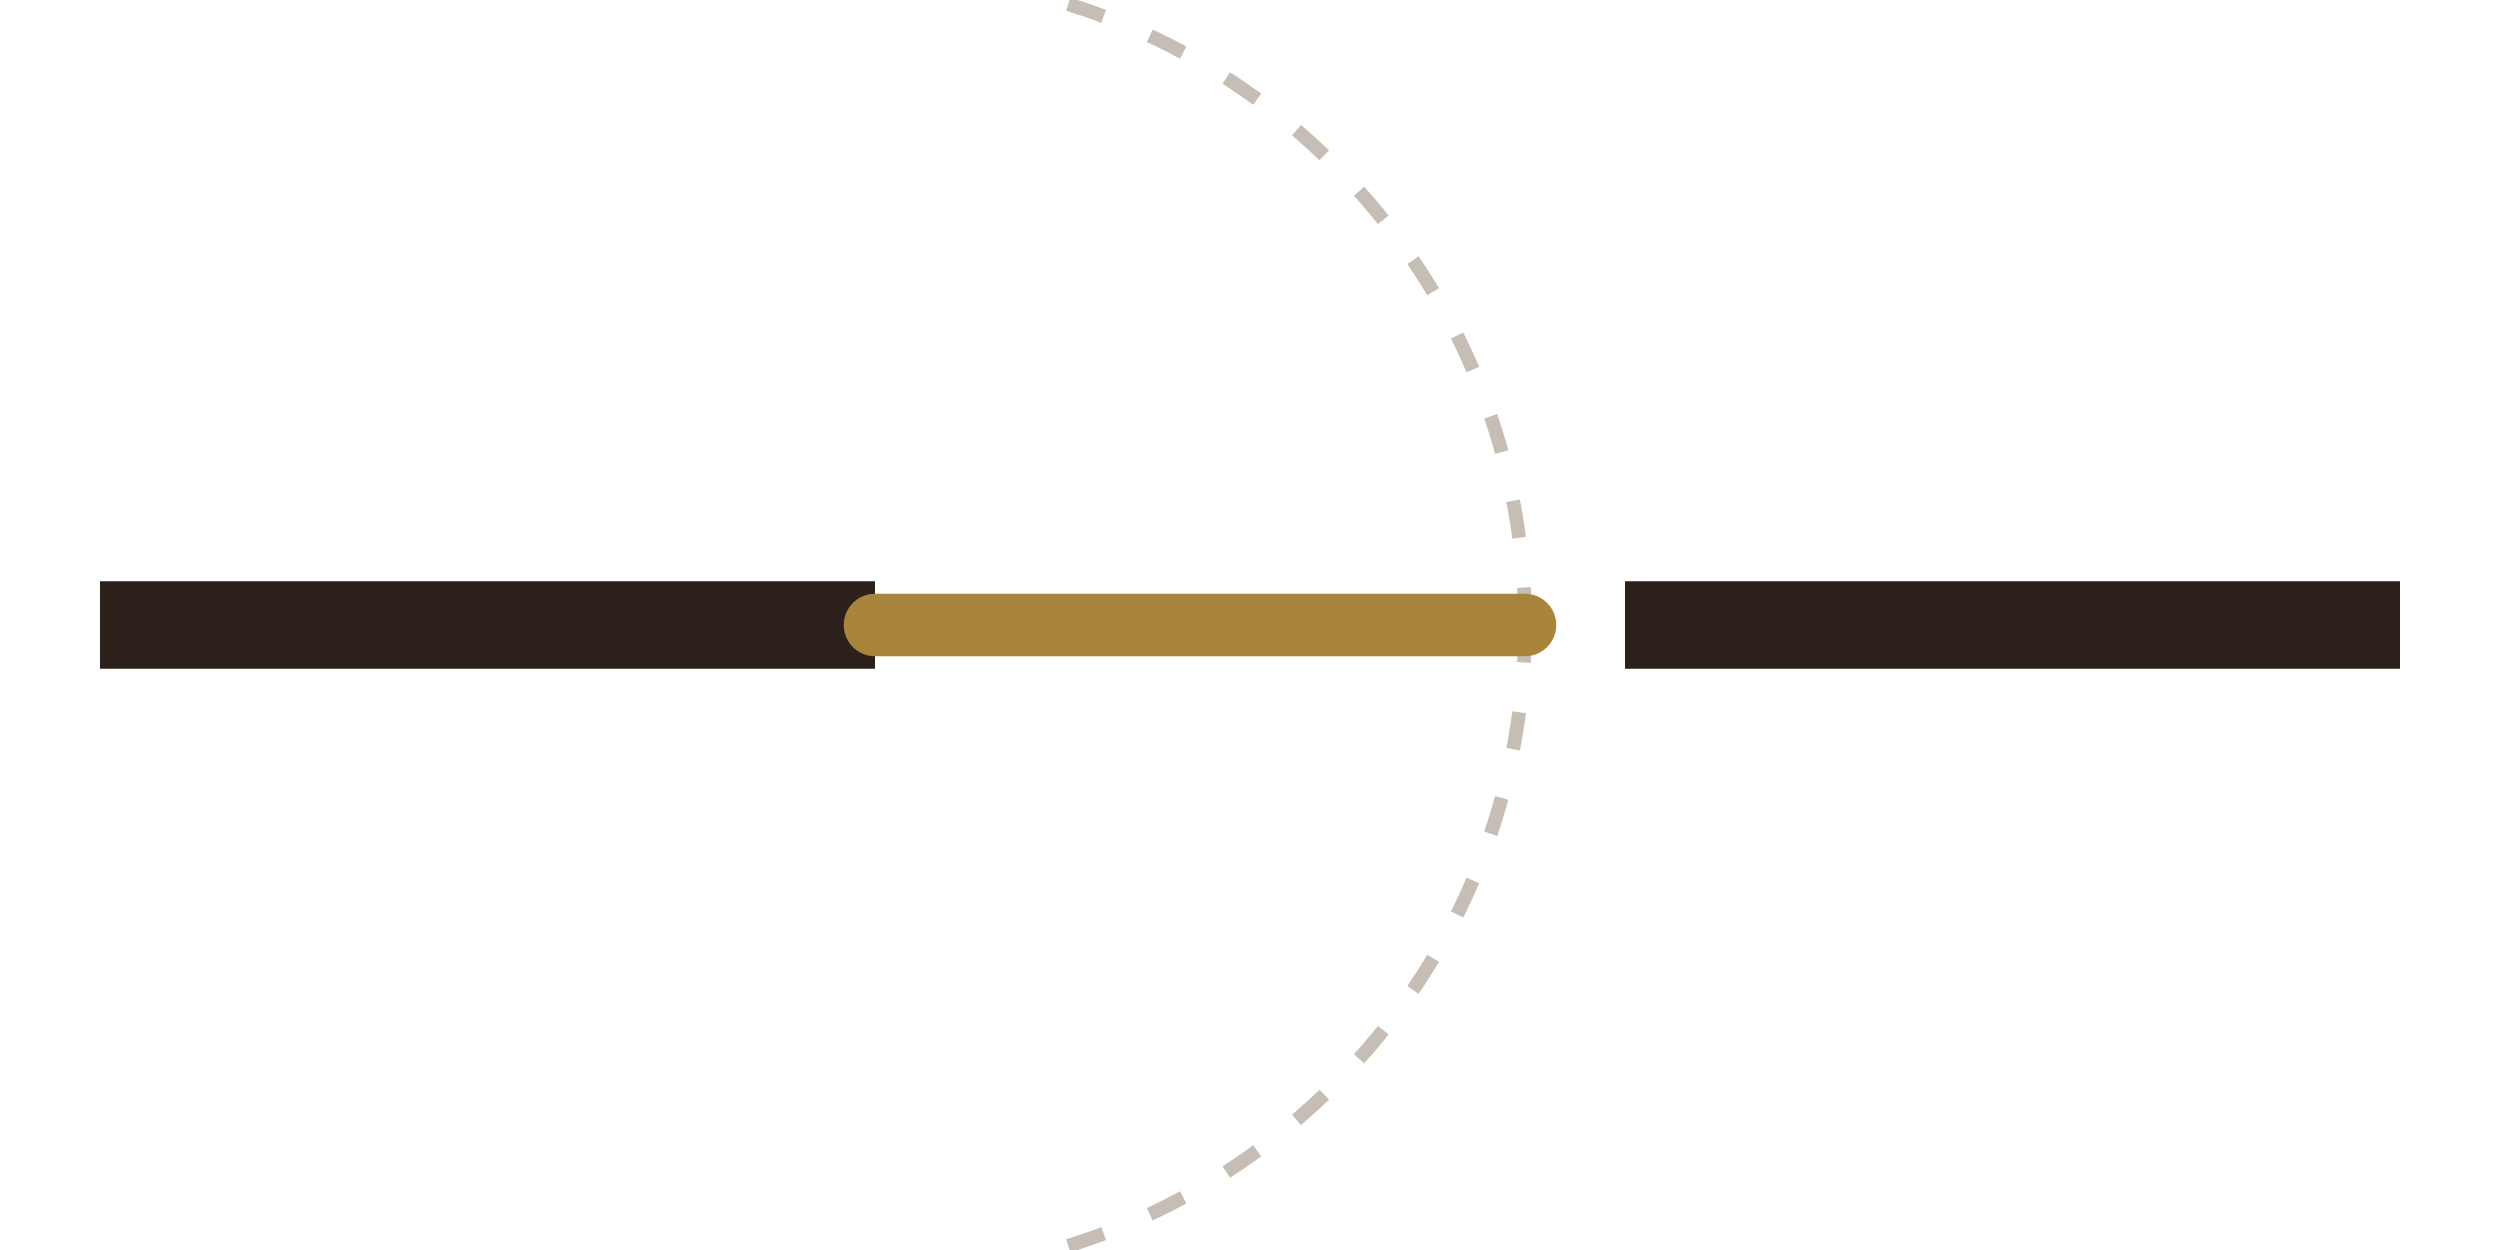
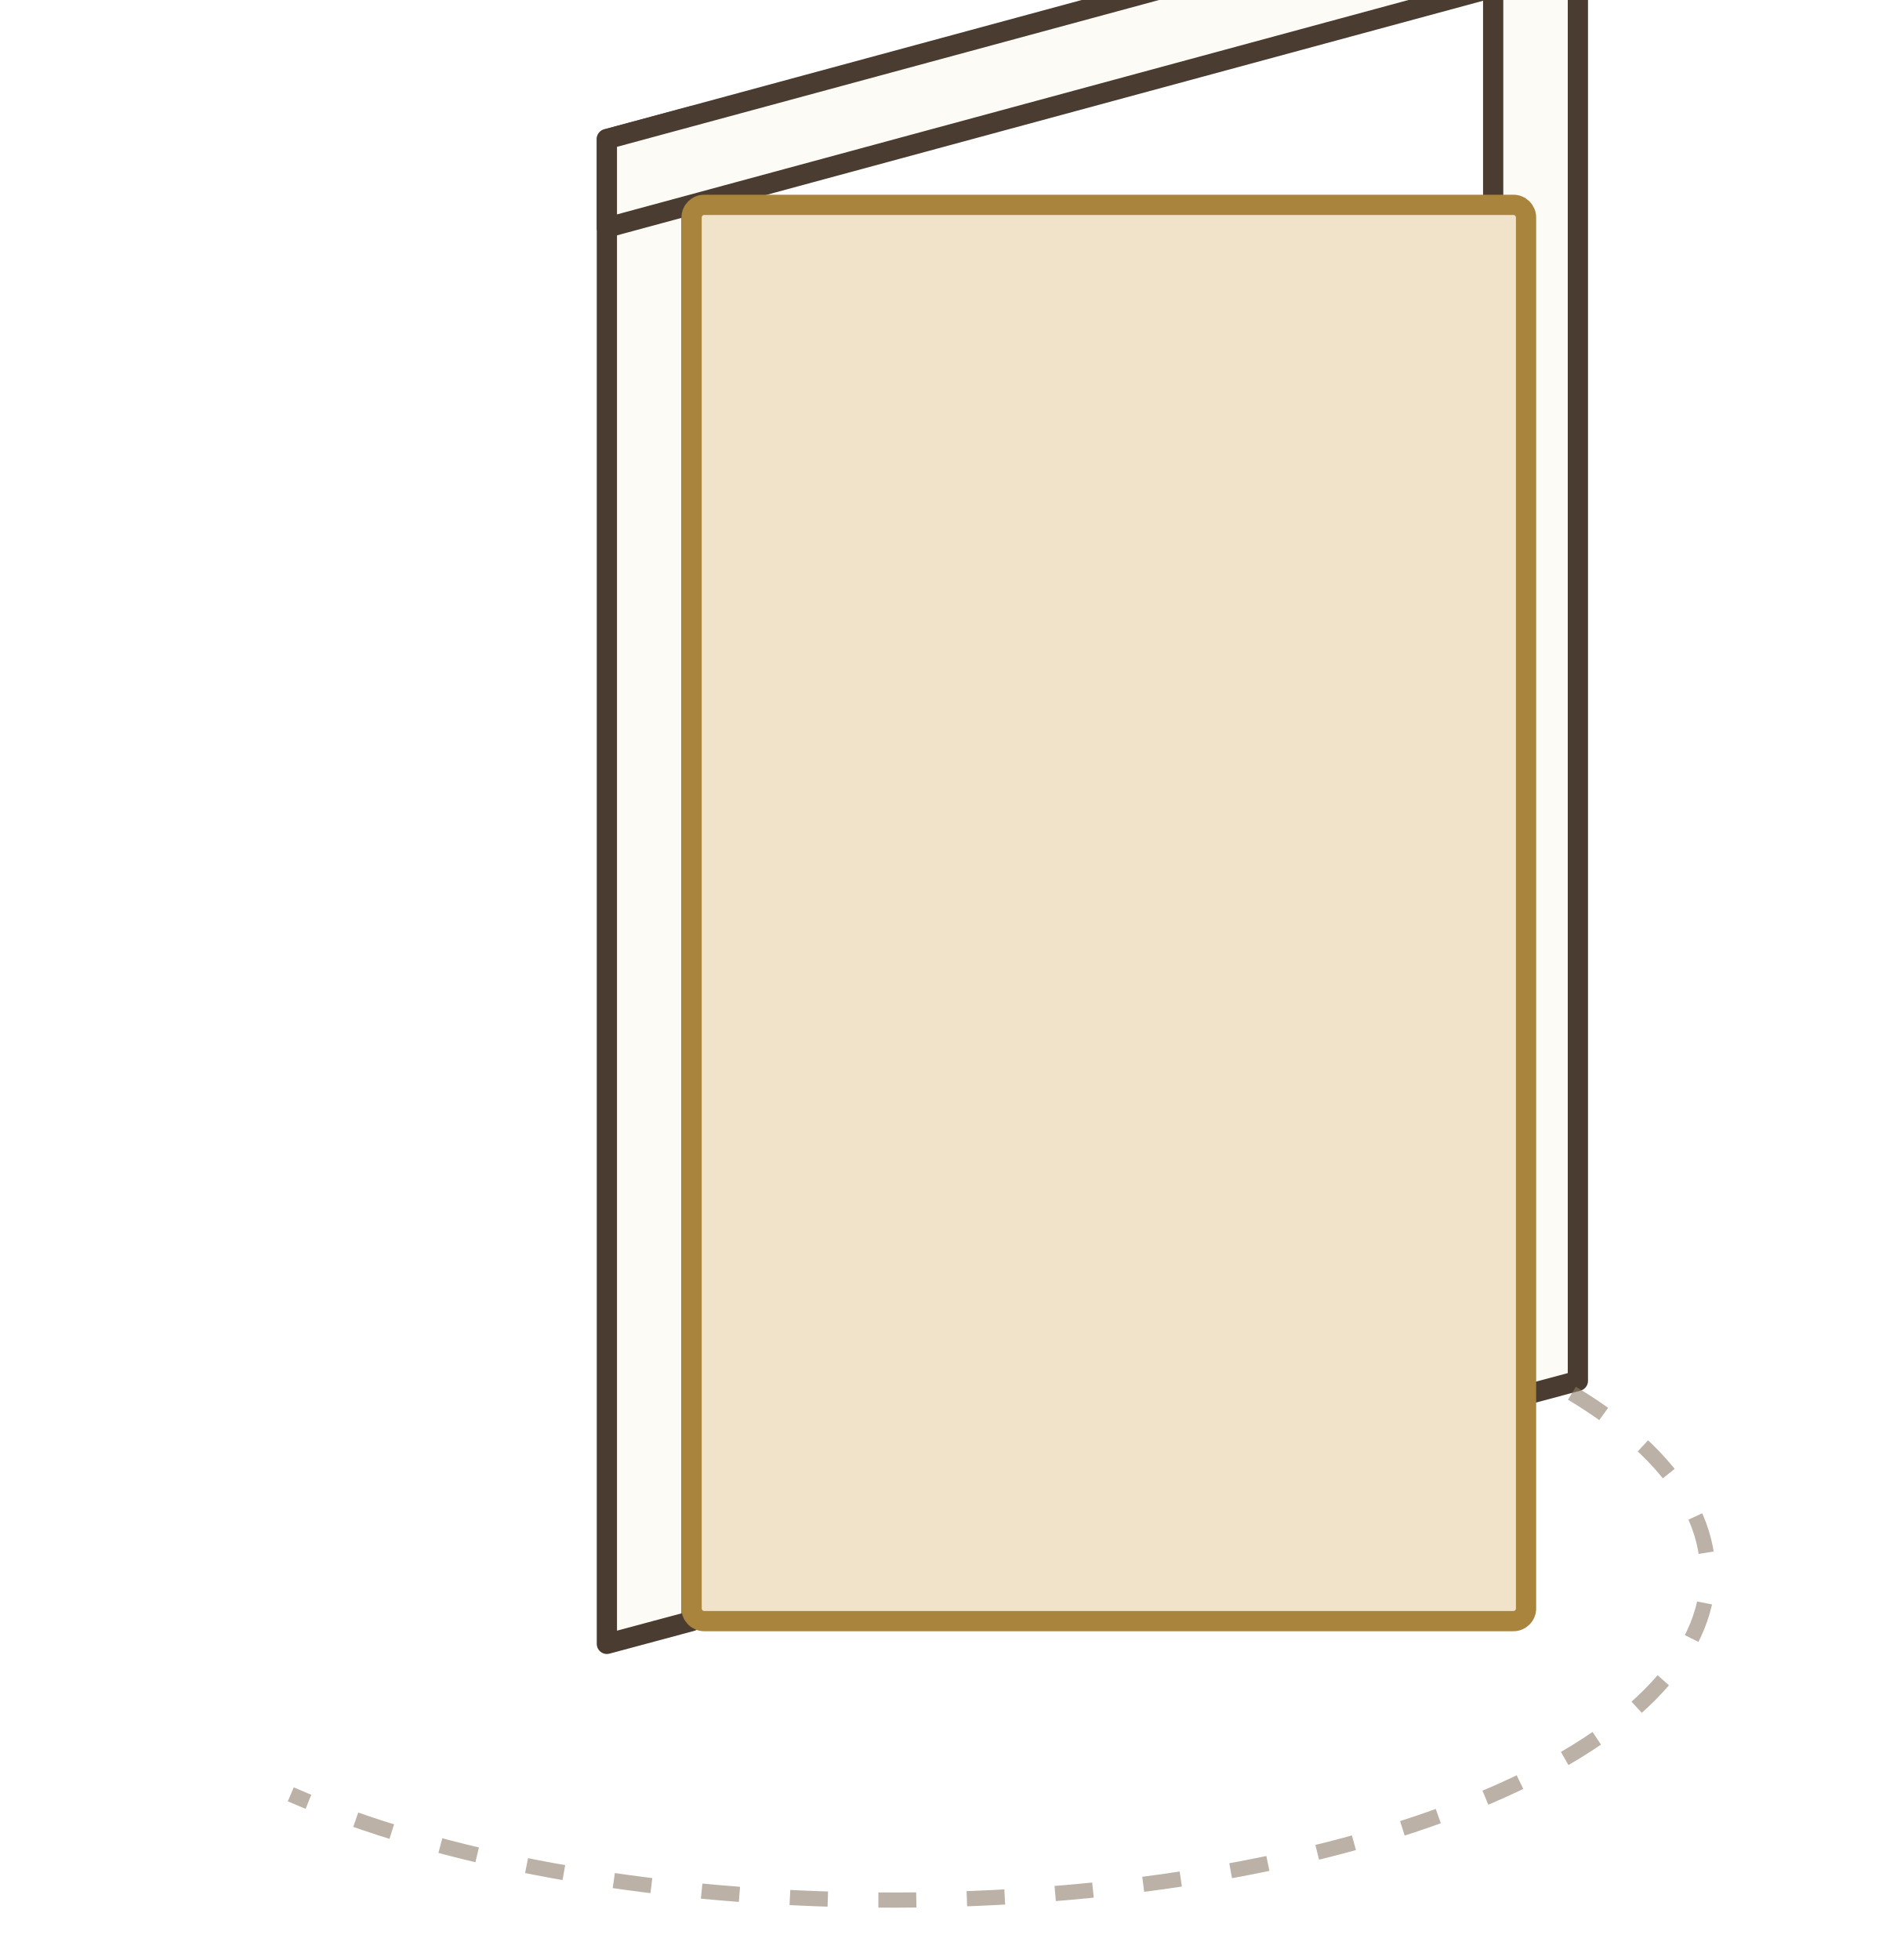
- <svg xmlns="http://www.w3.org/2000/svg" viewBox="0 0 200 100" role="img" aria-label="">
-   <style>.m{stroke:#2b211a;stroke-width:7;stroke-linecap:butt}.a{stroke:#a8843c;stroke-width:5;stroke-linecap:round}.t{stroke:#8d7d6a;stroke-width:1.1;stroke-dasharray:3 4;opacity:.5}.s{stroke:#8d7d6a;stroke-width:1.6;opacity:.75}line,path,rect{fill:none}g,path,line,rect{transform-box:view-box}.anta{transform-origin:70px 50px;animation:v 5s ease-in-out infinite}@keyframes v{0%,6%{transform:rotate(0)}26%{transform:rotate(-72deg)}46%{transform:rotate(0)}66%{transform:rotate(72deg)}86%,100%{transform:rotate(0)}}</style>
-   <line class="m" x1="8" y1="50" x2="70" y2="50" />
-   <line class="m" x1="130" y1="50" x2="192" y2="50" />
-   <path class="t" d="M122 50 A52 52 0 0 0 70 -2" />
-   <path class="t" d="M122 50 A52 52 0 0 1 70 102" />
-   <line class="a anta" x1="70" y1="50" x2="122" y2="50" />
+ <svg xmlns="http://www.w3.org/2000/svg" viewBox="0 0 150 155" role="img" aria-label="">
+   <style>g{transform-box:view-box;transform-origin:0 0}.l{animation:jv 6s linear infinite}@keyframes jv{0%{transform:matrix(0.960,-0.260,0,1,0,0)}6%{transform:matrix(1.098,-0.328,0,1,0,0)}12%{transform:matrix(1.115,-0.367,0,1,0,0)}18%{transform:matrix(1.000,-0.355,0,1,0,0)}24%{transform:matrix(0.916,-0.338,0,1,0,0)}30%{transform:matrix(1.000,-0.355,0,1,0,0)}36%{transform:matrix(1.126,-0.365,0,1,0,0)}44%{transform:matrix(1.064,-0.308,0,1,0,0)}50%{transform:matrix(0.960,-0.260,0,1,0,0)}56%{transform:matrix(0.786,-0.189,0,1,0,0)}62%{transform:matrix(0.496,-0.083,0,1,0,0)}68%{transform:matrix(0.235,0.006,0,1,0,0)}74%{transform:matrix(0.118,0.045,0,1,0,0)}82%{transform:matrix(0.274,-0.006,0,1,0,0)}88%{transform:matrix(0.600,-0.120,0,1,0,0)}94%{transform:matrix(0.867,-0.221,0,1,0,0)}100%{transform:matrix(0.960,-0.260,0,1,0,0)}}</style>
+   <g style="transform:translate(48px,130px)">
+     <path d="M70.1 -19.0 L73.7 -20.5 L73.7 -132.5 L70.1 -131.0 Z" fill="#e6dccb" stroke="#4a3c30" stroke-width="1.2" stroke-linejoin="round" />
+     <path d="M0.0 -112.0 L76.8 -132.8 L80.4 -134.4 L3.6 -113.6 Z" fill="#f3ede1" stroke="#4a3c30" stroke-width="1.2" stroke-linejoin="round" />
+     <path d="M0.0 0.0 L6.7 -1.8 L6.7 -120.8 L0.0 -119.0 Z" fill="#fdfbf6" stroke="#4a3c30" stroke-width="1.6" stroke-linejoin="round" />
+     <path d="M70.1 -19.0 L76.8 -20.8 L76.8 -139.8 L70.1 -138.0 Z" fill="#fdfbf6" stroke="#4a3c30" stroke-width="1.6" stroke-linejoin="round" />
+     <path d="M0.0 -112.0 L76.8 -132.8 L76.8 -139.8 L0.0 -119.0 Z" fill="#fdfbf6" stroke="#4a3c30" stroke-width="1.6" stroke-linejoin="round" />
+   </g>
+   <path d="M118.1 107.0 A40 16 0 0 1 23.0 141.9" fill="none" stroke="#8d7d6a" stroke-width="1.2" stroke-dasharray="3 4" opacity=".6" />
+   <g style="transform:translate(54.7px,16.2px)">
+     <g class="l">
+       <rect x="0" y="0" width="66" height="112" rx="1" fill="#f0e3c9" stroke="#a8843c" stroke-width="1.6" />
+     </g>
+   </g>
</svg>
